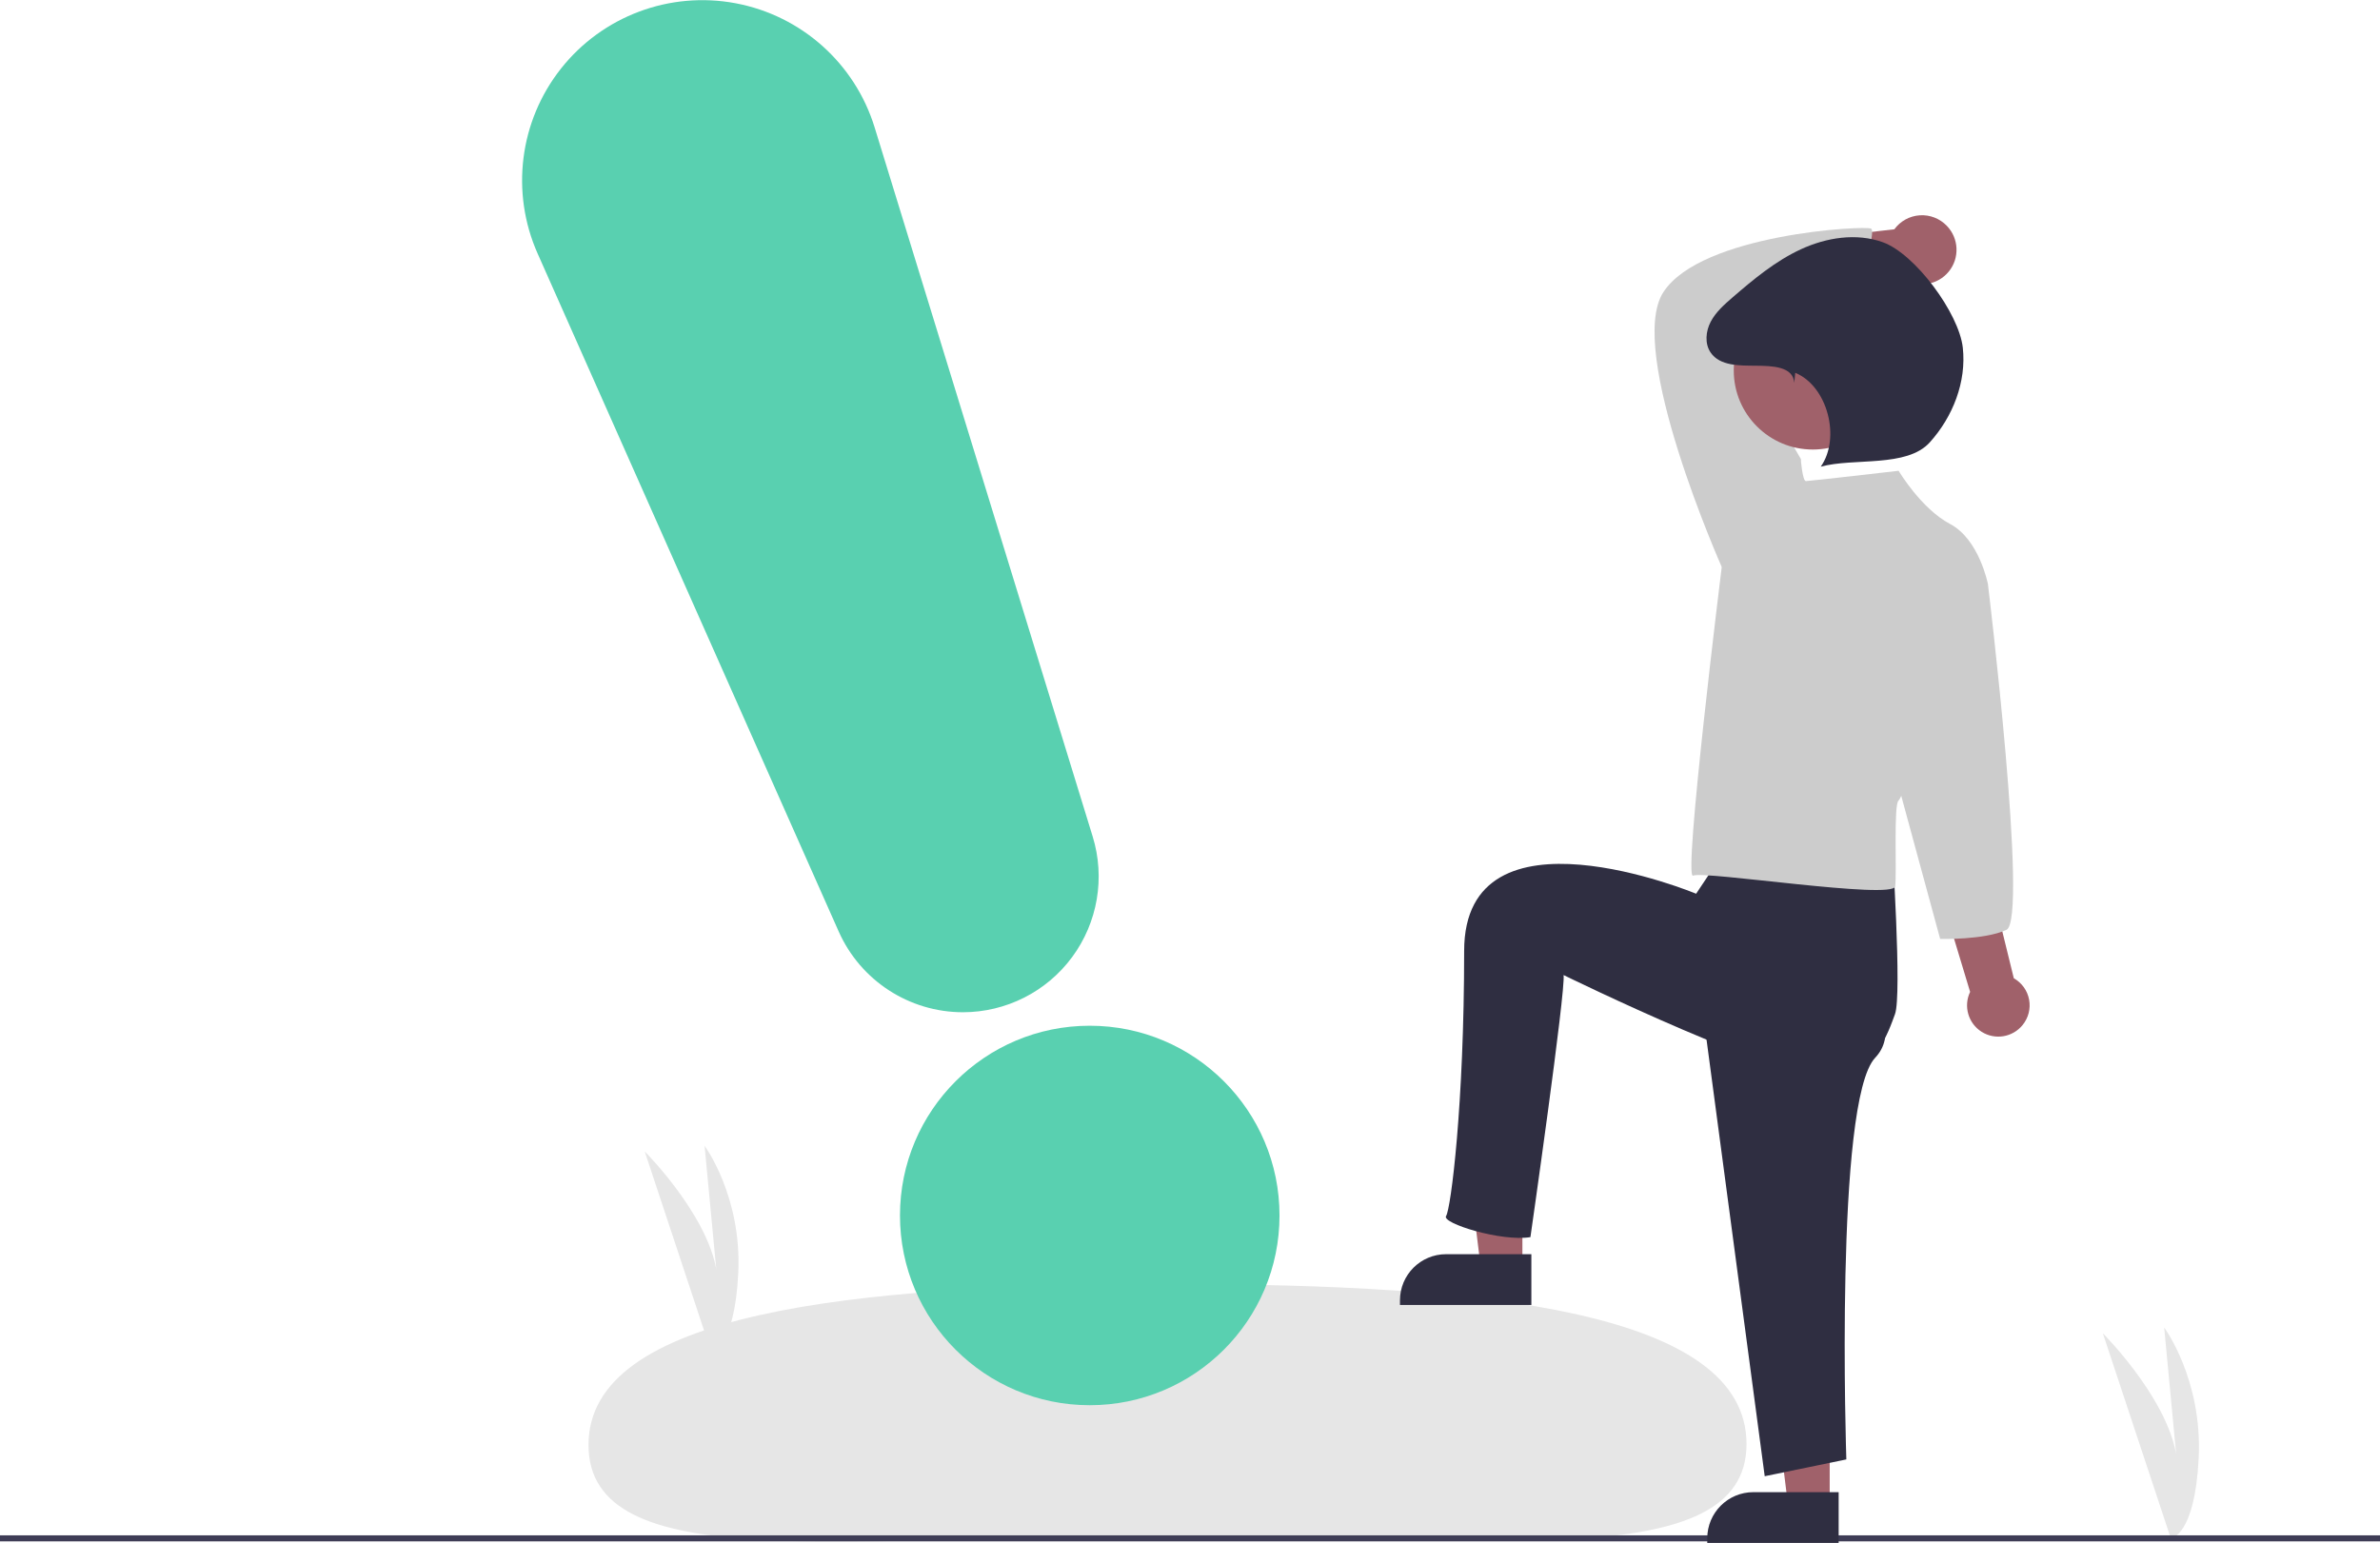
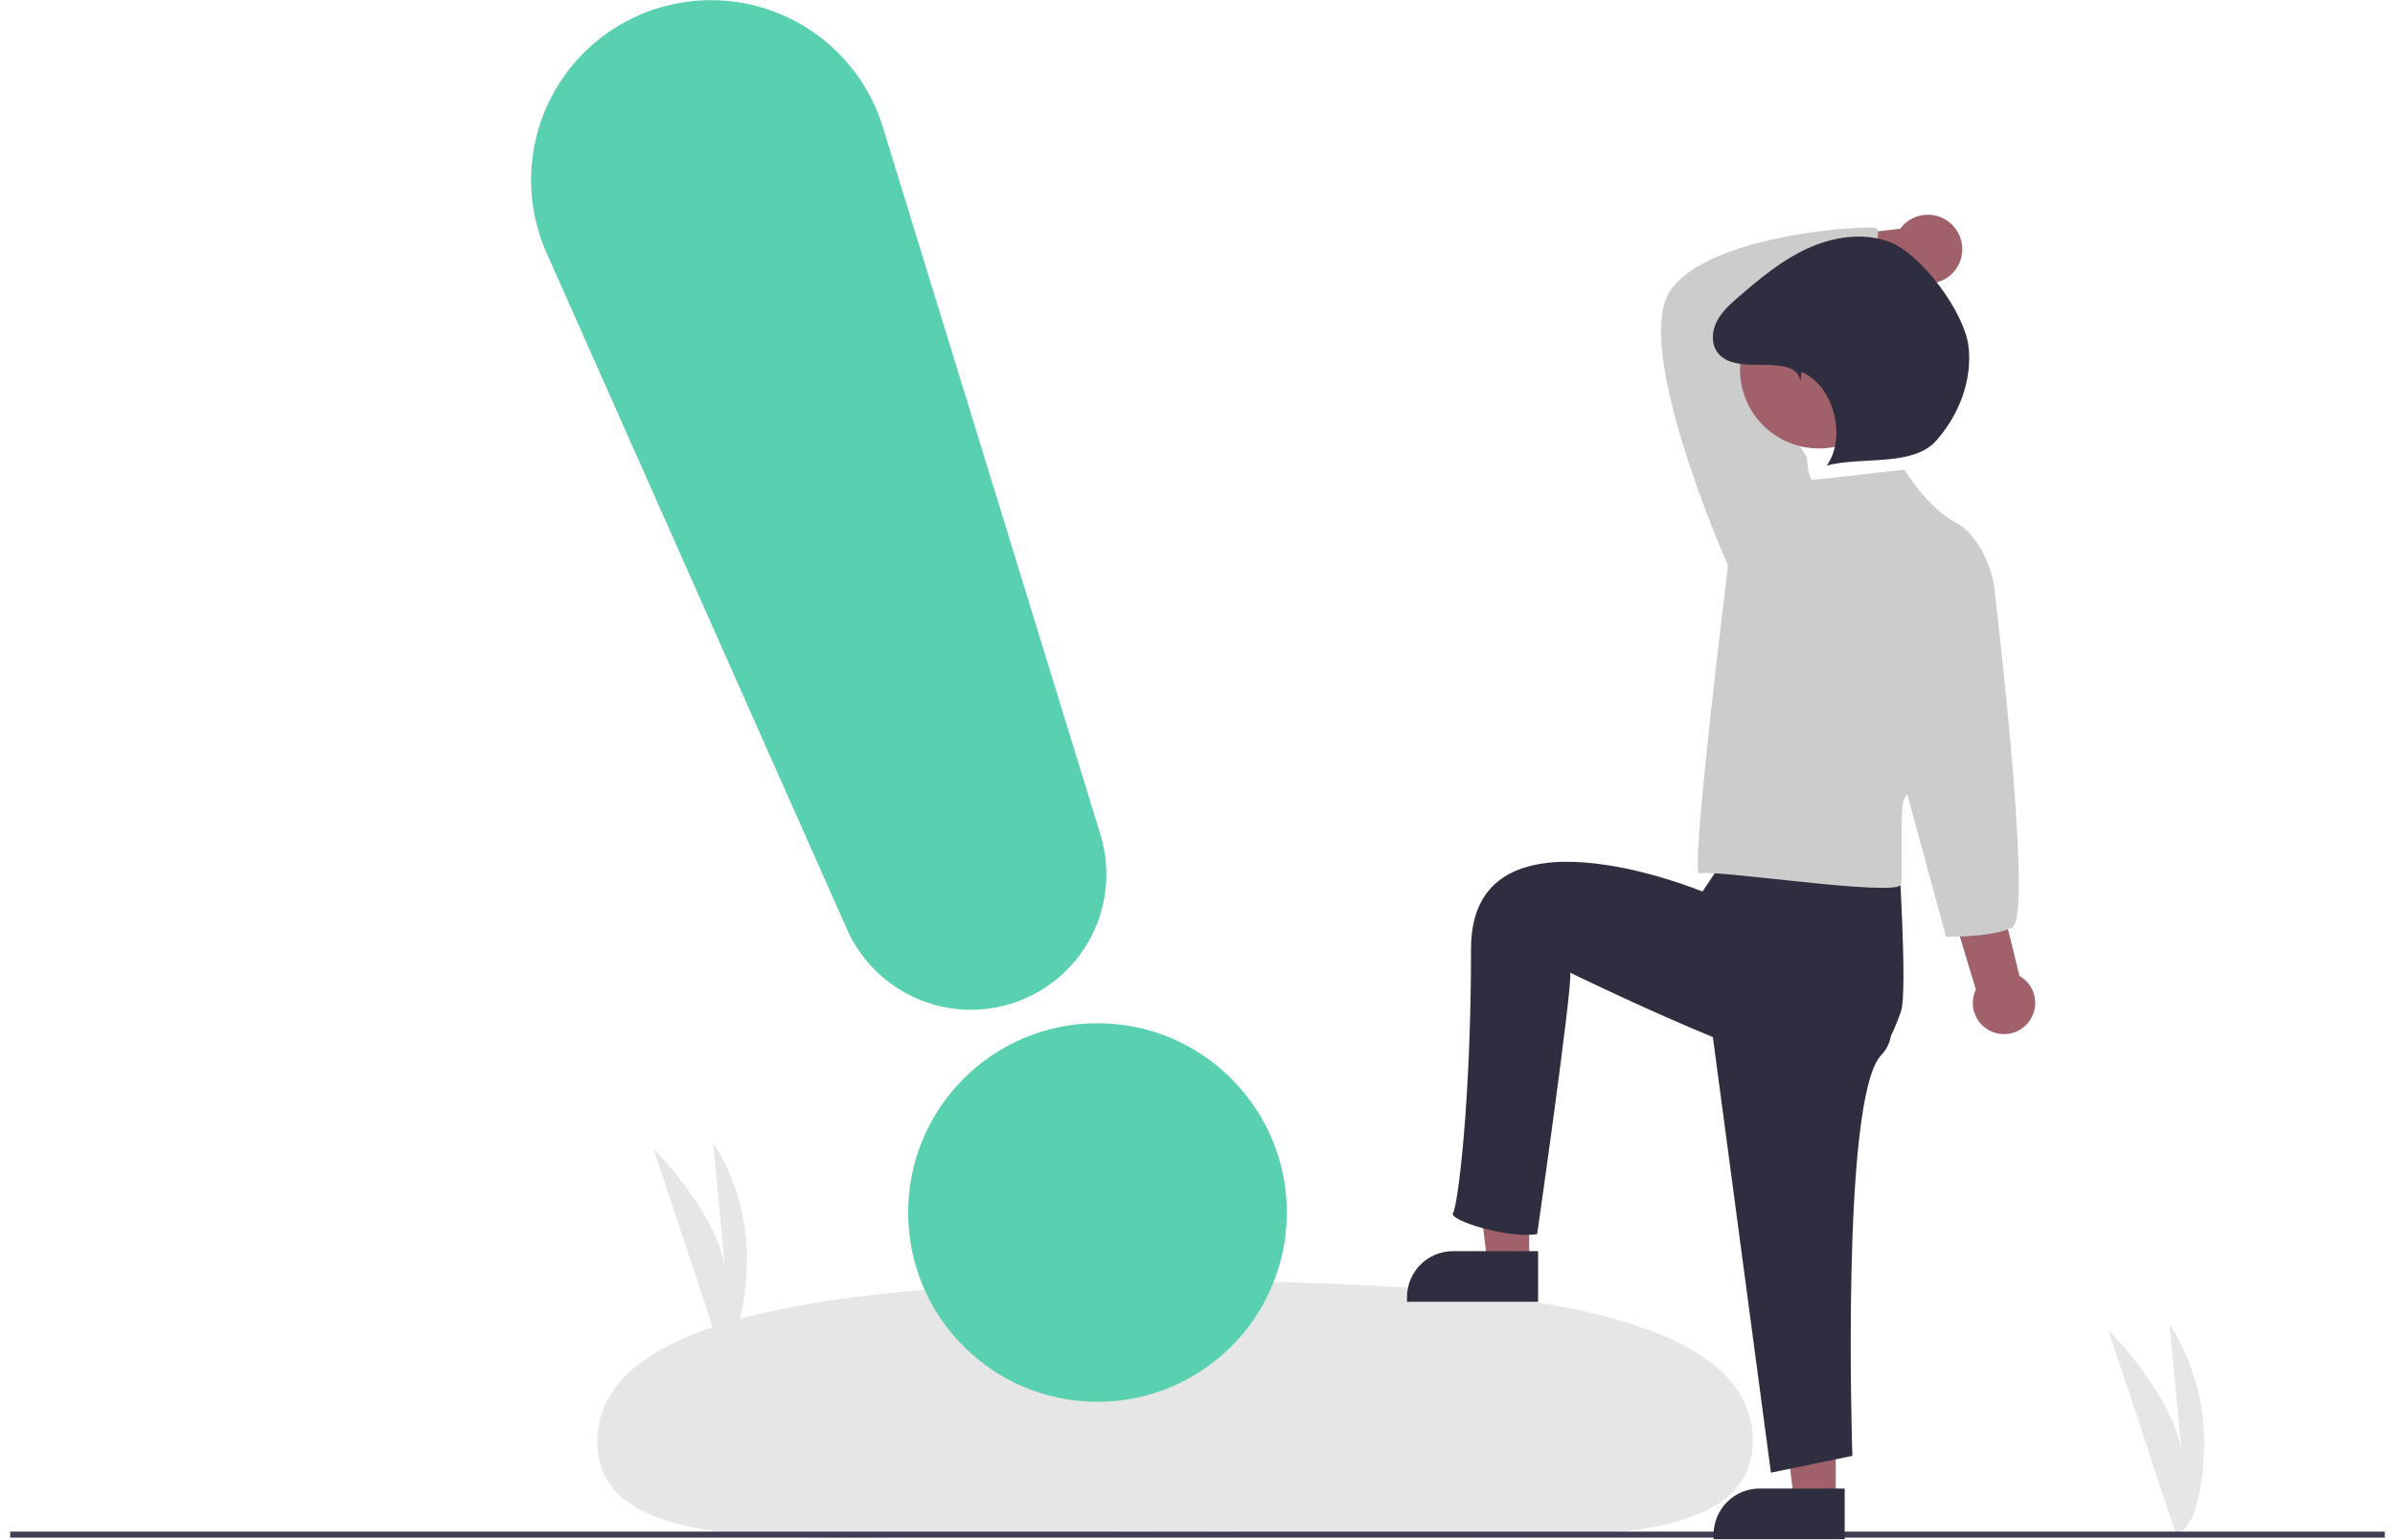
- <svg xmlns="http://www.w3.org/2000/svg" data-name="Layer 1" width="790" height="512.208" viewBox="0 0 790 512.208">
+ <svg xmlns="http://www.w3.org/2000/svg" data-name="Layer 1" width="700" height="450" viewBox="0 0 790 512.208">
  <path d="M925.563,704.589,903,636.498s24.818,24.818,24.818,45.182l-4.455-47.091s12.727,17.182,11.455,43.273S925.563,704.589,925.563,704.589Z" transform="translate(-205 -193.896)" fill="#e6e6e6" />
  <path d="M441.021,642.589,419,576.135s24.222,24.222,24.222,44.096l-4.347-45.959s12.421,16.769,11.179,42.232S441.021,642.589,441.021,642.589Z" transform="translate(-205 -193.896)" fill="#e6e6e6" />
  <path d="M784.726,673.255c.038,43.715-86.665,30.268-192.809,30.36s-191.536,13.687-191.573-30.028,86.633-53.297,192.777-53.389S784.688,629.54,784.726,673.255Z" transform="translate(-205 -193.896)" fill="#e6e6e6" />
  <rect y="509.693" width="790" height="2" fill="#3f3d56" />
  <polygon points="505.336 420.322 491.459 420.322 484.855 366.797 505.336 366.797 505.336 420.322" fill="#a0616a" />
  <path d="M480.006,416.357H508.31a0,0,0,0,1,0,0V433.208a0,0,0,0,1,0,0H464.697a0,0,0,0,1,0,0v-1.541A15.309,15.309,0,0,1,480.006,416.357Z" fill="#2f2e41" />
  <polygon points="607.336 499.322 593.459 499.322 586.855 445.797 607.336 445.797 607.336 499.322" fill="#a0616a" />
  <path d="M582.006,495.357H610.31a0,0,0,0,1,0,0V512.208a0,0,0,0,1,0,0H566.697a0,0,0,0,1,0,0v-1.541A15.309,15.309,0,0,1,582.006,495.357Z" fill="#2f2e41" />
  <path d="M876.345,534.205A10.316,10.316,0,0,0,873.449,518.654l-32.23-131.293L820.611,396.228l38.335,126.949a10.372,10.372,0,0,0,17.398,11.028Z" transform="translate(-205 -193.896)" fill="#a0616a" />
  <path d="M851.208,268.86a11.382,11.382,0,0,0-17.415,1.152l-49.885,5.727,7.589,19.241,45.368-8.491a11.444,11.444,0,0,0,14.344-17.63Z" transform="translate(-205 -193.896)" fill="#a0616a" />
  <path d="M769,520.589l21.768,163.374,27.093-5.578s-3.984-118.982,9.562-133.325S810,505.589,810,505.589Z" transform="translate(-205 -193.896)" fill="#2f2e41" />
  <path d="M778,475.589l-10,15s-77-31.999-77,19-4.406,85.609-6,88,18.438,8.594,28,7c0,0,11.797-82.219,11-87,0,0,75.534,37.033,89.877,33.846S831.609,536.964,834,530.589s-1-57-1-57l-47.81-14.59Z" transform="translate(-205 -193.896)" fill="#2f2e41" />
  <path d="M779.349,385.529l-2.85-3.42s-31.924-71.828-19.382-91.21,67.268-22.233,68.978-21.092-4.085,15.943-.094,22.784c0,0-42.394,9.191-45.244,10.331s21.966,43.274,21.966,43.274l-2.85,25.653Z" transform="translate(-205 -193.896)" fill="#ccc" />
  <path d="M835.215,350.185S805.572,353.605,804.432,353.605s-1.71-7.411-1.71-7.411l-26.223,35.914S763.58,486.299,767,484.589s66.505,8.112,67.075,3.551-.57-27.363,1.14-28.503,29.643-71.828,29.643-71.828-2.85-14.822-12.541-19.952S835.215,350.185,835.215,350.185Z" transform="translate(-205 -193.896)" fill="#ccc" />
  <path d="M855.738,378.118l9.121,9.691S878.411,499.169,871,502.589s-22,3-22,3l-14.355-52.793Z" transform="translate(-205 -193.896)" fill="#ccc" />
  <circle cx="601.73" cy="122.998" r="26.239" fill="#a0616a" />
  <path d="M800.573,320.988c-.354-5.444-7.223-5.631-12.679-5.683s-11.978.143-15.065-4.355c-2.04-2.973-1.65-7.1.035-10.288s4.458-5.639,7.185-7.997c7.041-6.089,14.298-12.129,22.752-16.027s18.36-5.472,27.128-2.344c10.77,3.843,25.329,23.626,26.587,34.992s-3.285,22.953-10.942,31.446-25.182,5.066-36.211,8.088c6.705-9.49,2.285-26.733-8.456-31.164Z" transform="translate(-205 -193.896)" fill="#2f2e41" />
  <circle cx="361.722" cy="403.505" r="62.989" fill="#59d0b0" />
  <path d="M524.656,529.936a45.159,45.159,0,0,1-41.255-26.786L383.449,278.058a59.83,59.83,0,1,1,111.87-41.864l72.377,235.412a45.08,45.08,0,0,1-43.04,58.33Z" transform="translate(-205 -193.896)" fill="#59d0b0" />
</svg>
